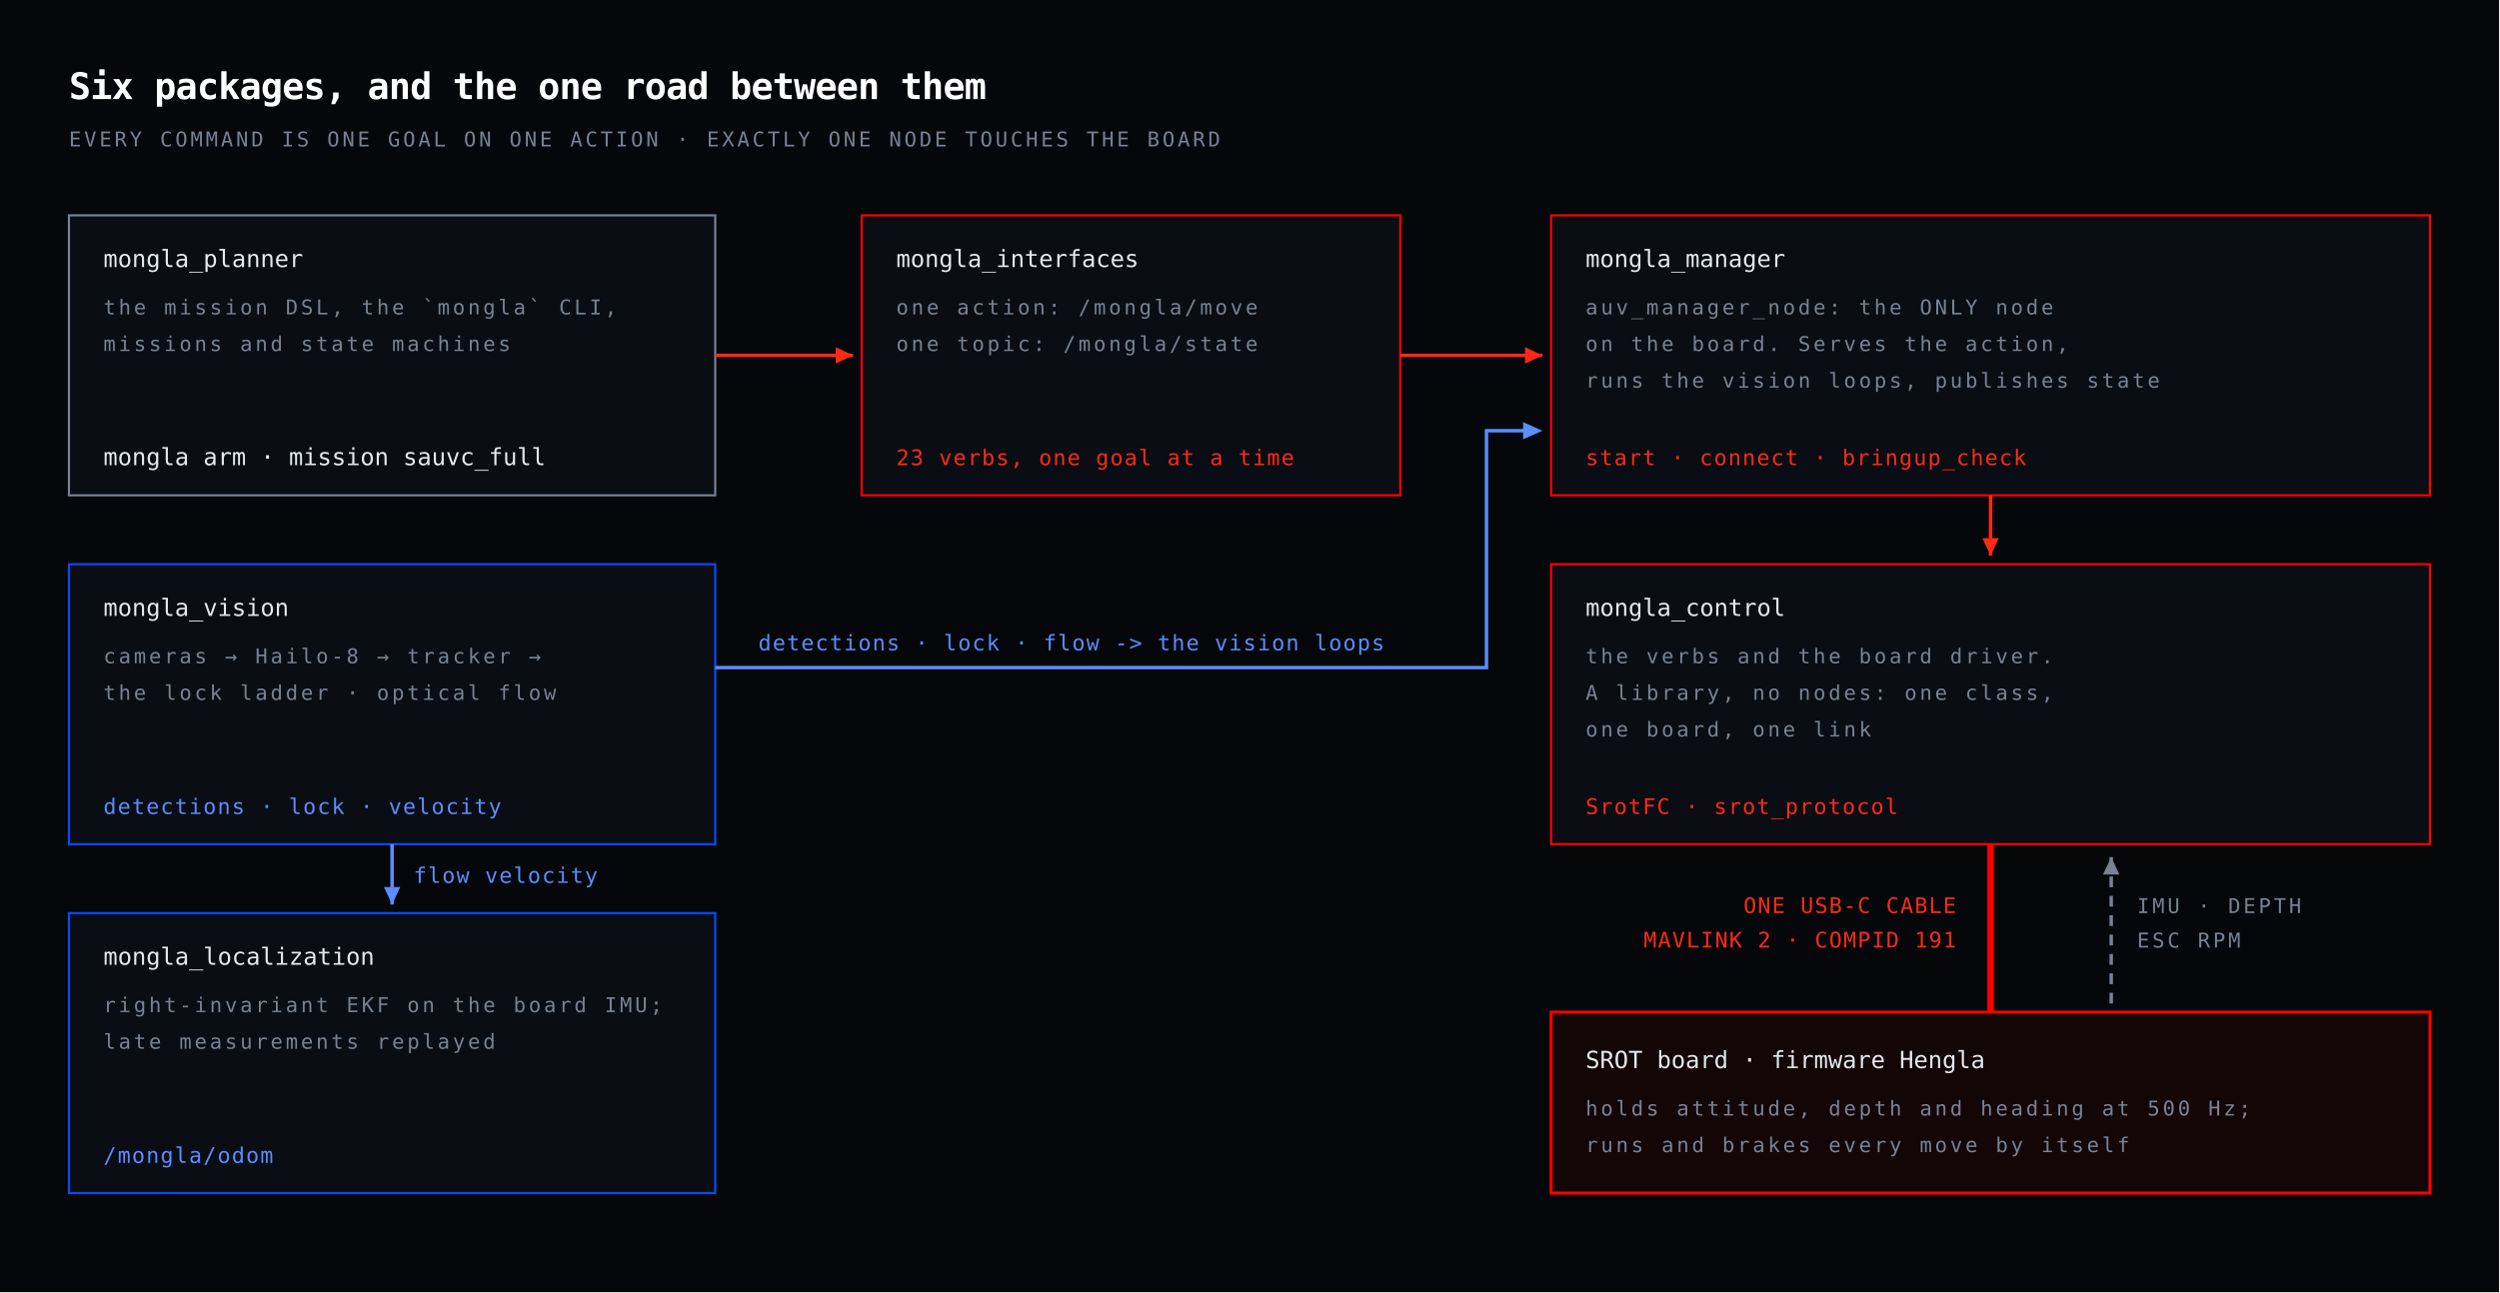
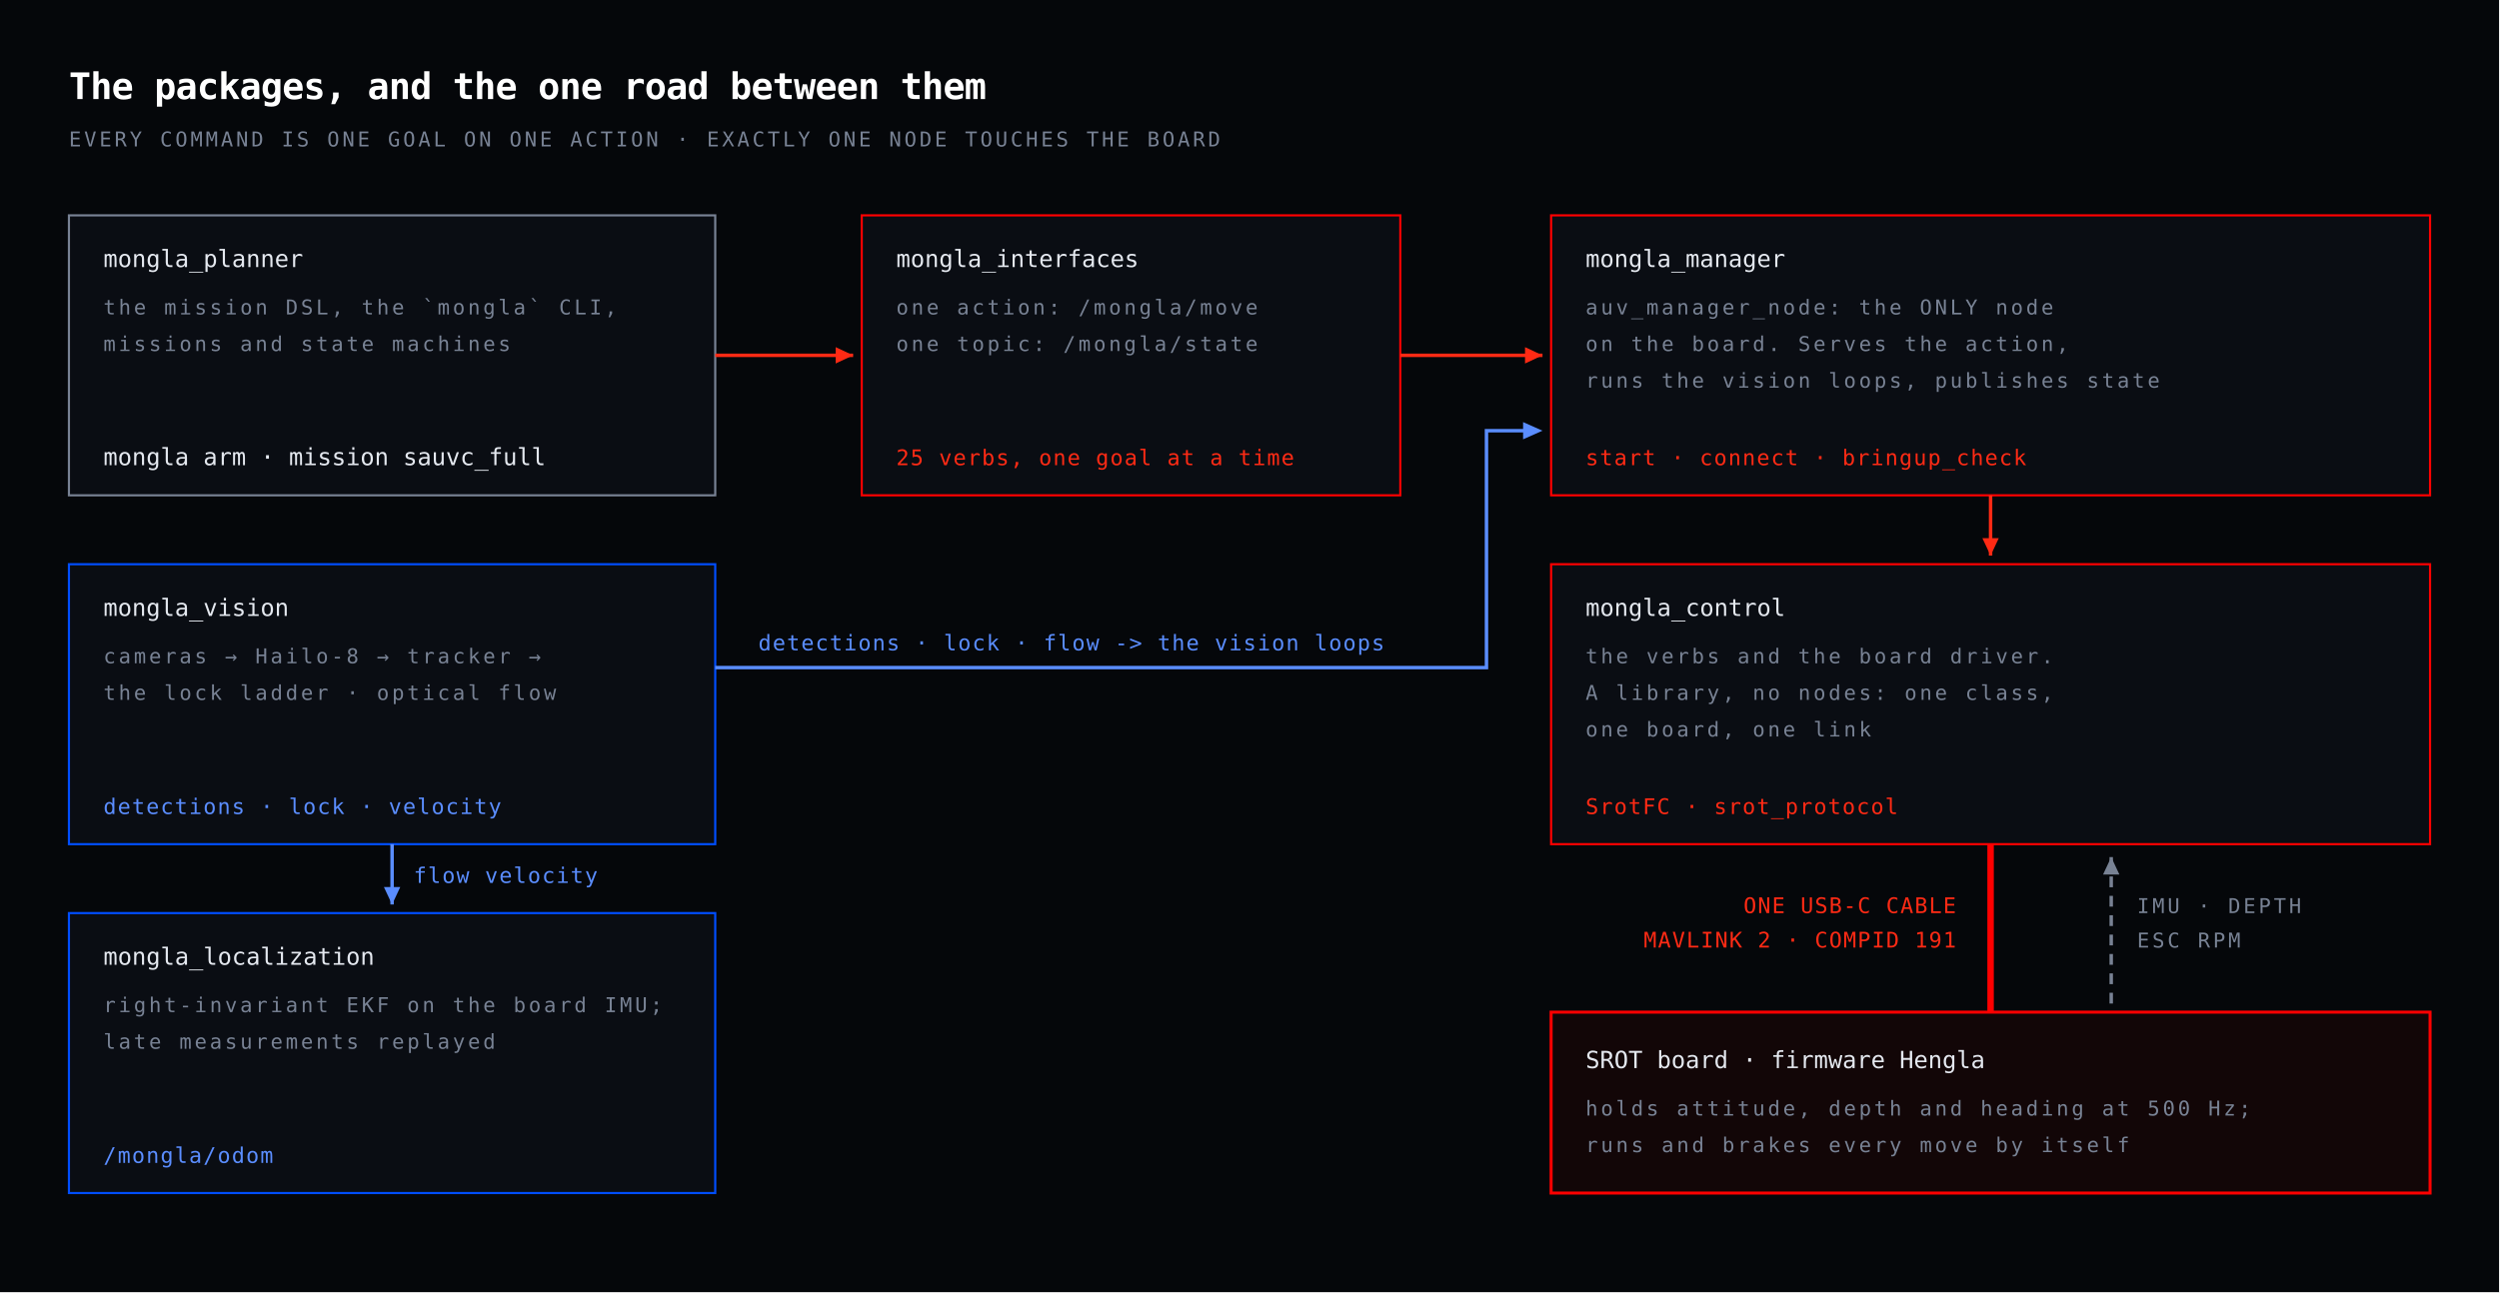
- <svg xmlns="http://www.w3.org/2000/svg" viewBox="0 0 1160 600" width="1160" height="600" role="img" aria-label="Six packages: every command is one goal on one action, and one node talks to the board">
+ <svg xmlns="http://www.w3.org/2000/svg" viewBox="0 0 1160 600" width="1160" height="600" role="img" aria-label="The packages: every command is one goal on one action, and one node talks to the board">
  <style>text{font-family:Zed Mono,ui-monospace,monospace}.l{font-size:9.5px;fill:#788294;letter-spacing:.14em}.v{font-size:11px;fill:#e4e8ef}.r{font-size:10px;fill:#ff2a14;letter-spacing:.06em}.b{font-size:10px;fill:#5a8dff;letter-spacing:.06em}.h{font-size:17px;fill:#fff;font-weight:700;letter-spacing:-.02em}.big{font-size:30px;fill:#fff;font-weight:700;letter-spacing:-.04em}</style>
  <rect width="1160" height="600" fill="#05070a" />
-   <text x="32.0" y="46.0" class="h" text-anchor="start">Six packages, and the one road between them</text>
+   <text x="32.0" y="46.0" class="h" text-anchor="start">The packages, and the one road between them</text>
  <text x="32.0" y="68.0" class="l" text-anchor="start">EVERY COMMAND IS ONE GOAL ON ONE ACTION · EXACTLY ONE NODE TOUCHES THE BOARD</text>
  <rect x="32" y="100" width="300" height="130" fill="#0a0d13" stroke="#788294" stroke-width="1" />
  <text x="48.0" y="124.0" class="v" text-anchor="start">mongla_planner</text>
  <text x="48.0" y="146.0" class="l" text-anchor="start">the mission DSL, the `mongla` CLI,</text>
  <text x="48.0" y="163.0" class="l" text-anchor="start">missions and state machines</text>
  <text x="48.0" y="216.0" class="v" text-anchor="start">mongla arm · mission sauvc_full</text>
  <rect x="32" y="262" width="300" height="130" fill="#0a0d13" stroke="#004eff" stroke-width="1" />
  <text x="48.0" y="286.0" class="v" text-anchor="start">mongla_vision</text>
  <text x="48.0" y="308.0" class="l" text-anchor="start">cameras → Hailo-8 → tracker →</text>
  <text x="48.0" y="325.0" class="l" text-anchor="start">the lock ladder · optical flow</text>
  <text x="48.0" y="378.0" class="b" text-anchor="start">detections · lock · velocity</text>
  <rect x="32" y="424" width="300" height="130" fill="#0a0d13" stroke="#004eff" stroke-width="1" />
  <text x="48.0" y="448.0" class="v" text-anchor="start">mongla_localization</text>
  <text x="48.0" y="470.0" class="l" text-anchor="start">right-invariant EKF on the board IMU;</text>
  <text x="48.0" y="487.0" class="l" text-anchor="start">late measurements replayed</text>
  <text x="48.0" y="540.0" class="b" text-anchor="start">/mongla/odom</text>
  <rect x="400" y="100" width="250" height="130" fill="#0a0d13" stroke="#ff0000" stroke-width="1" />
  <text x="416.0" y="124.0" class="v" text-anchor="start">mongla_interfaces</text>
  <text x="416.0" y="146.0" class="l" text-anchor="start">one action:  /mongla/move</text>
  <text x="416.0" y="163.0" class="l" text-anchor="start">one topic:   /mongla/state</text>
-   <text x="416.0" y="216.0" class="r" text-anchor="start">23 verbs, one goal at a time</text>
+   <text x="416.0" y="216.0" class="r" text-anchor="start">25 verbs, one goal at a time</text>
  <line x1="332" y1="165" x2="396" y2="165" stroke="#ff2a14" stroke-width="1.6" />
  <path d="M396,165 L387.9,168.8 L387.9,161.2 z" fill="#ff2a14" />
  <path d="M332,310 H690 V200 H712" fill="none" stroke="#5a8dff" stroke-width="1.6" />
  <path d="M716,200 l-9,-4 v8 z" fill="#5a8dff" />
  <text x="352.0" y="302.0" class="b" text-anchor="start">detections · lock · flow -&gt; the vision loops</text>
  <line x1="182" y1="392" x2="182" y2="420" stroke="#5a8dff" stroke-width="1.6" />
  <path d="M182,420 L178.2,411.9 L185.8,411.9 z" fill="#5a8dff" />
  <text x="192.0" y="410.0" class="b" text-anchor="start">flow velocity</text>
  <rect x="720" y="100" width="408" height="130" fill="#0a0d13" stroke="#ff0000" stroke-width="1" />
  <text x="736.0" y="124.0" class="v" text-anchor="start">mongla_manager</text>
  <text x="736.0" y="146.0" class="l" text-anchor="start">auv_manager_node: the ONLY node</text>
  <text x="736.0" y="163.0" class="l" text-anchor="start">on the board. Serves the action,</text>
  <text x="736.0" y="180.0" class="l" text-anchor="start">runs the vision loops, publishes state</text>
  <text x="736.0" y="216.0" class="r" text-anchor="start">start · connect · bringup_check</text>
  <line x1="650" y1="165" x2="716" y2="165" stroke="#ff2a14" stroke-width="1.6" />
  <path d="M716,165 L707.9,168.8 L707.9,161.2 z" fill="#ff2a14" />
  <rect x="720" y="262" width="408" height="130" fill="#0a0d13" stroke="#ff0000" stroke-width="1" />
  <text x="736.0" y="286.0" class="v" text-anchor="start">mongla_control</text>
  <text x="736.0" y="308.0" class="l" text-anchor="start">the verbs and the board driver.</text>
  <text x="736.0" y="325.0" class="l" text-anchor="start">A library, no nodes: one class,</text>
  <text x="736.0" y="342.0" class="l" text-anchor="start">one board, one link</text>
  <text x="736.0" y="378.0" class="r" text-anchor="start">SrotFC · srot_protocol</text>
  <line x1="924" y1="230" x2="924" y2="258" stroke="#ff2a14" stroke-width="1.6" />
  <path d="M924,258 L920.2,249.9 L927.8,249.9 z" fill="#ff2a14" />
  <path d="M924,392 C924,430 924,440 924,470" fill="none" stroke="#ff0000" stroke-width="3" />
  <text x="908.0" y="424.0" class="r" text-anchor="end">ONE USB-C CABLE</text>
  <text x="908.0" y="440.0" class="r" text-anchor="end">MAVLINK 2 · COMPID 191</text>
  <rect x="720" y="470" width="408" height="84" fill="#120607" stroke="#ff0000" stroke-width="1.4" />
  <text x="736.0" y="496.0" class="v" text-anchor="start">SROT board · firmware Hengla</text>
  <text x="736.0" y="518.0" class="l" text-anchor="start">holds attitude, depth and heading at 500 Hz;</text>
  <text x="736.0" y="535.0" class="l" text-anchor="start">runs and brakes every move by itself</text>
  <line x1="980" y1="466" x2="980" y2="398" stroke="#788294" stroke-width="1.6" stroke-dasharray="5 4" />
  <path d="M980,398 L983.8,406.1 L976.2,406.1 z" fill="#788294" />
  <text x="992.0" y="424.0" class="l" text-anchor="start">IMU · DEPTH</text>
  <text x="992.0" y="440.0" class="l" text-anchor="start">ESC RPM</text>
</svg>
